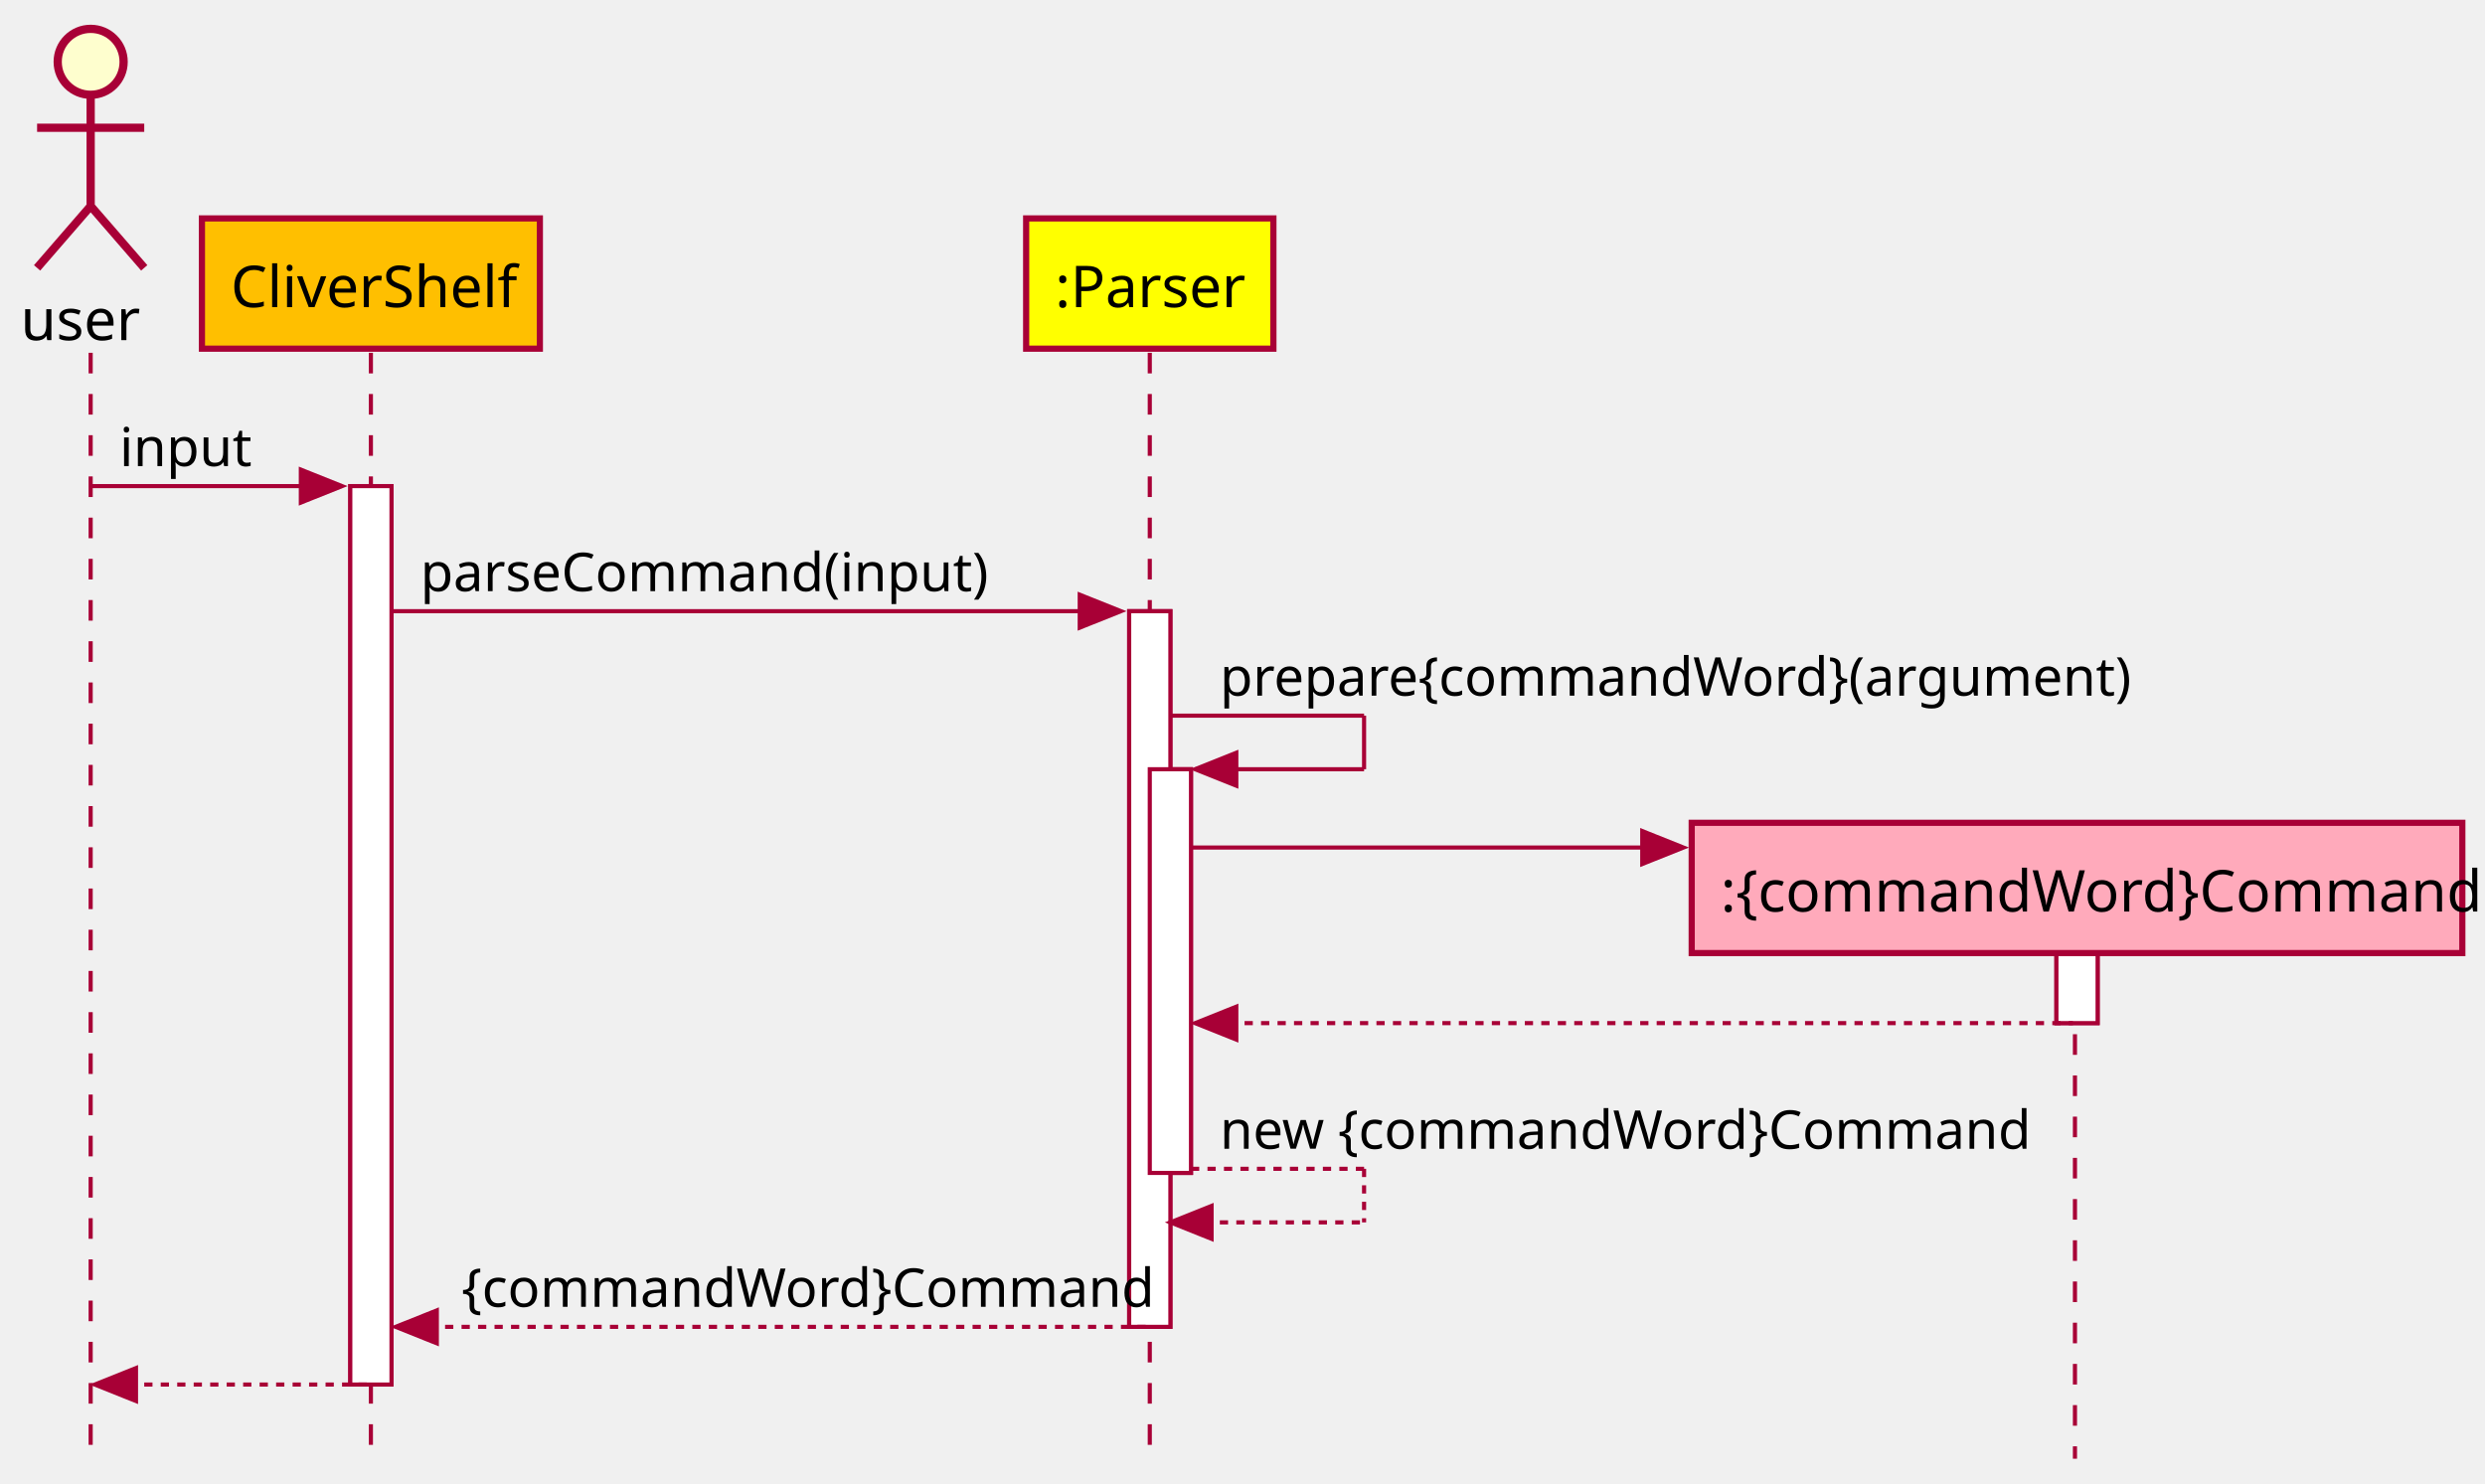
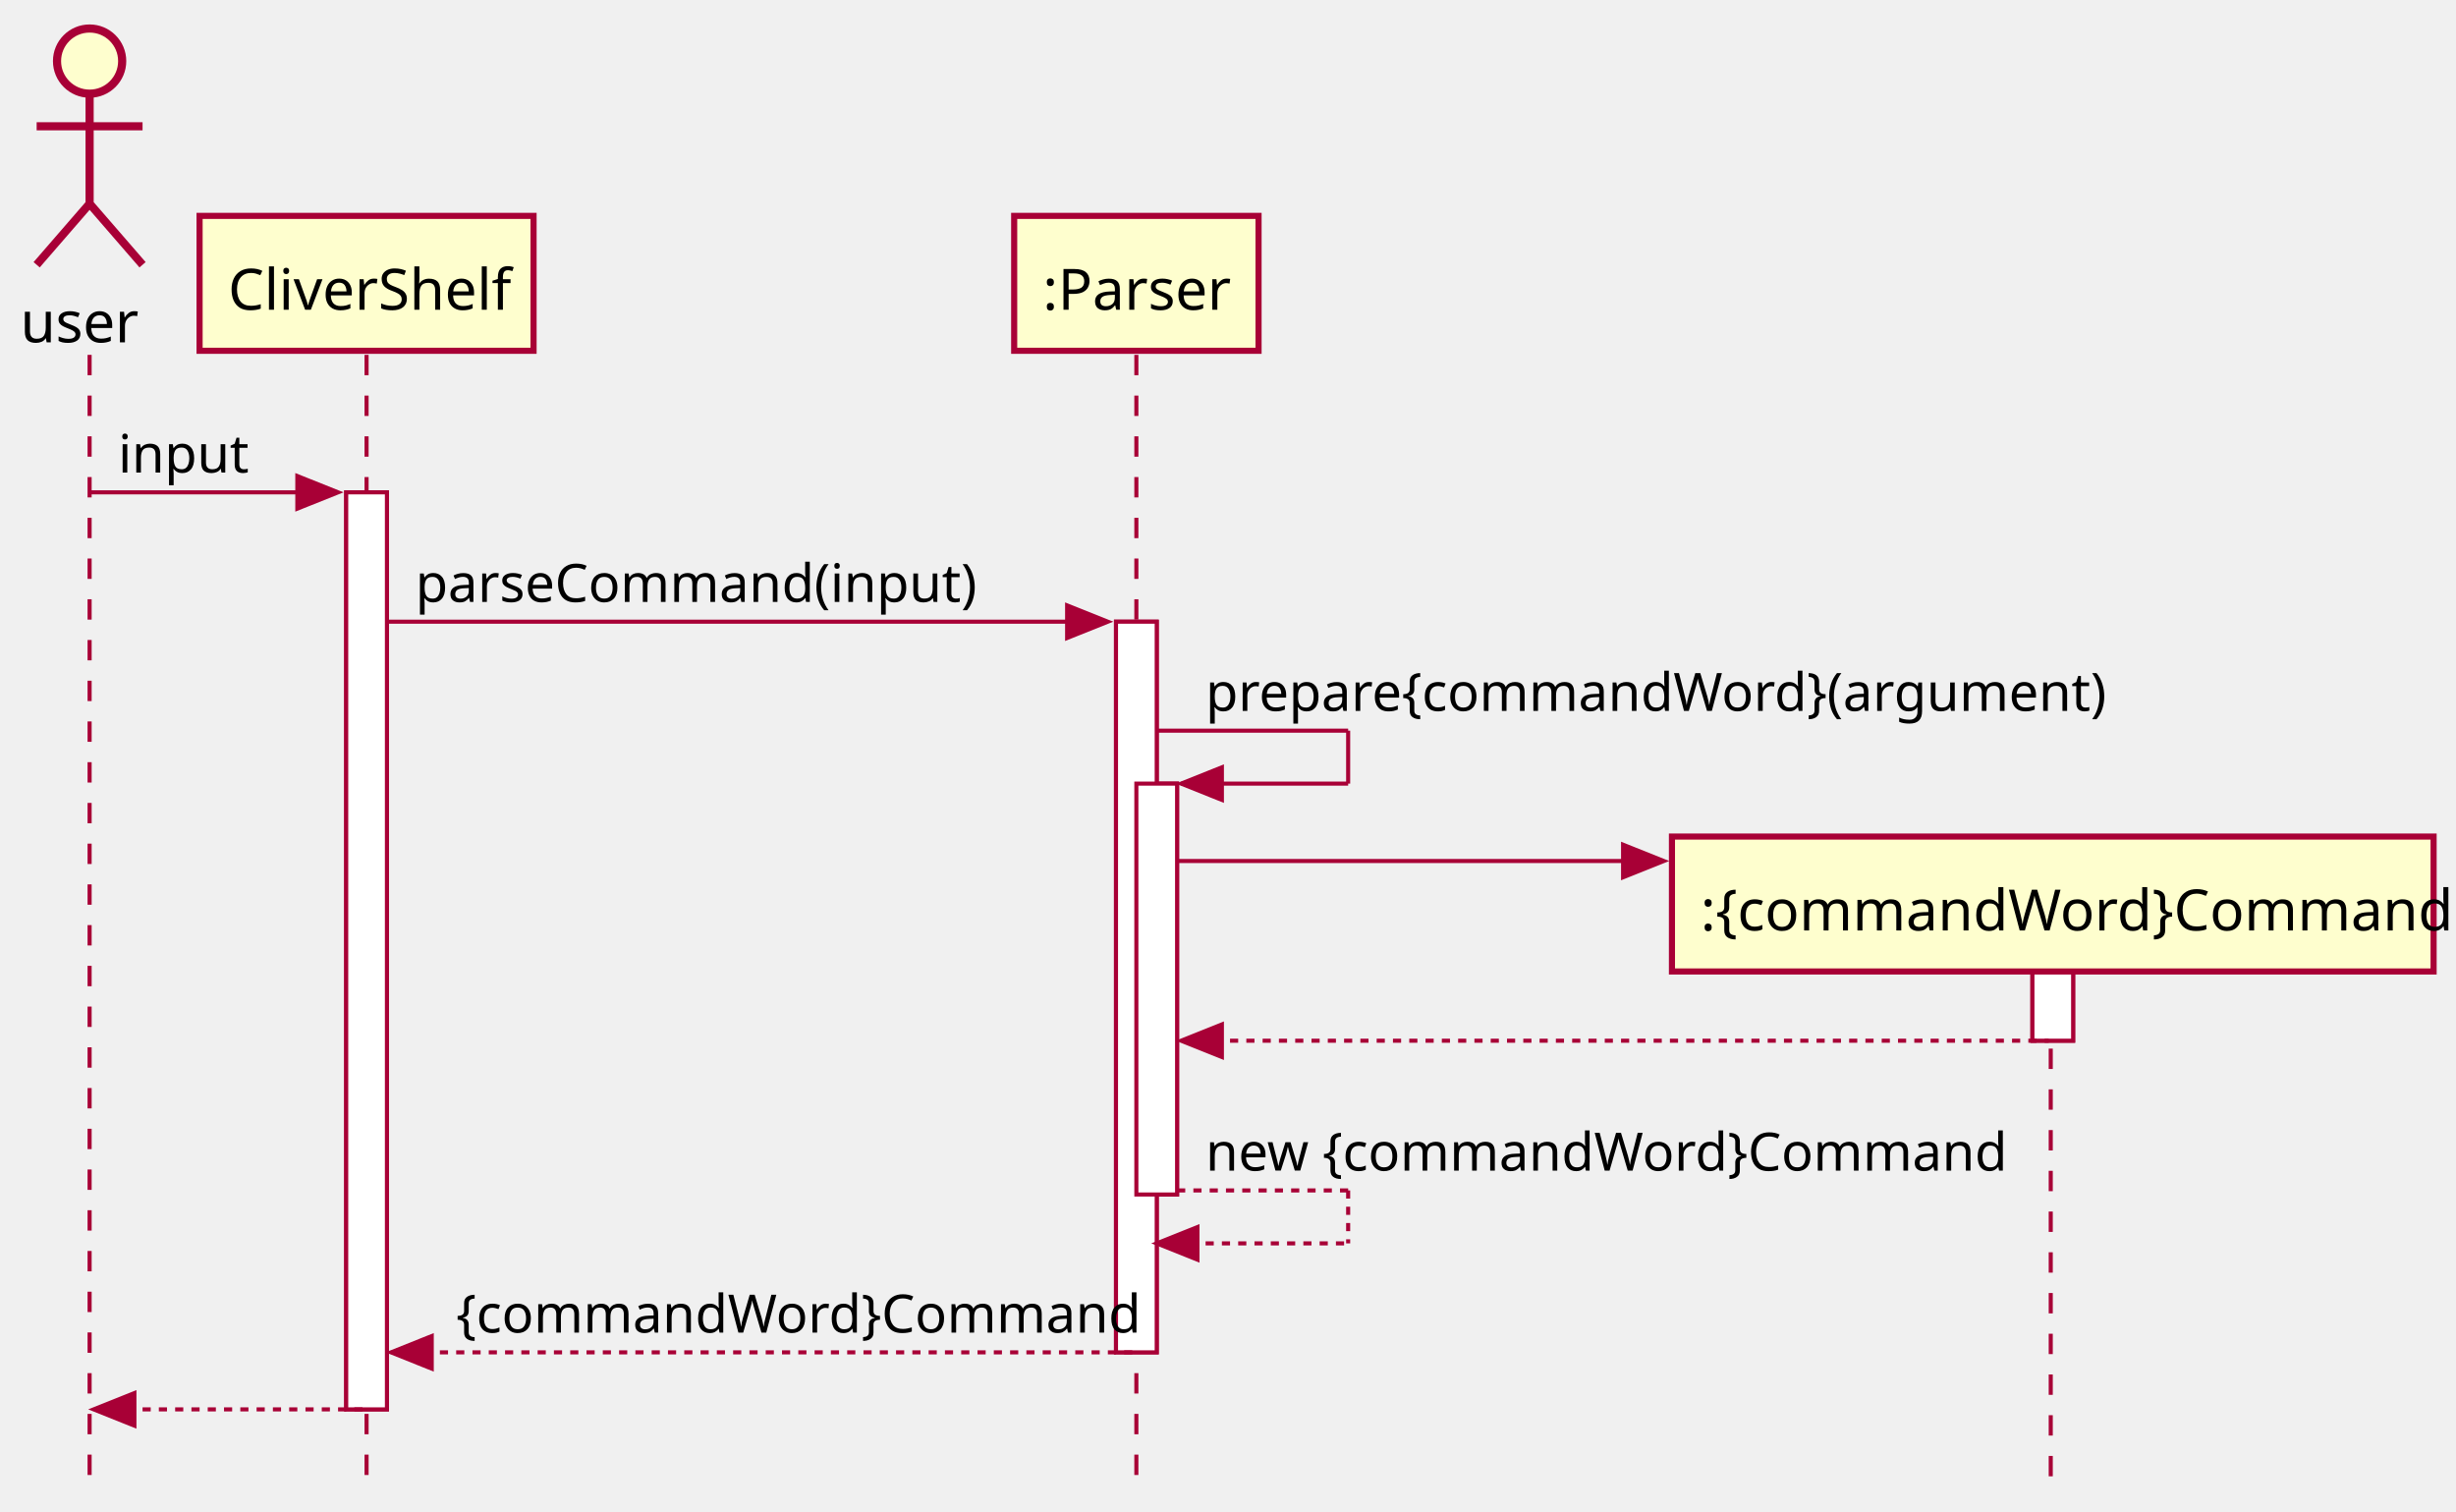
- <svg xmlns="http://www.w3.org/2000/svg" contentScriptType="application/ecmascript" contentStyleType="text/css" height="360px" preserveAspectRatio="none" style="width:603px;height:360px;background:#FFFFFF;" version="1.1" viewBox="0 0 603 360" width="603px" zoomAndPan="magnify">
+ <svg xmlns="http://www.w3.org/2000/svg" contentScriptType="application/ecmascript" contentStyleType="text/css" height="371px" preserveAspectRatio="none" style="width:603px;height:371px;background:#FFFFFF;" version="1.1" viewBox="0 0 603 371" width="603px" zoomAndPan="magnify">
  <defs />
  <g>
-     <rect fill="#FFFFFF" height="218.016" style="stroke:#A80036;stroke-width:1.0;" width="10" x="85" y="117.961" />
-     <rect fill="#FFFFFF" height="173.664" style="stroke:#A80036;stroke-width:1.0;" width="10" x="274" y="148.312" />
-     <rect fill="#FFFFFF" height="97.961" style="stroke:#A80036;stroke-width:1.0;" width="10" x="279" y="186.664" />
-     <rect fill="#FFFFFF" height="32.609" style="stroke:#A80036;stroke-width:1.0;" width="10" x="499" y="215.664" />
-     <line style="stroke:#A80036;stroke-width:1.0;stroke-dasharray:5.0,5.0;" x1="22" x2="22" y1="85.609" y2="353.977" />
-     <line style="stroke:#A80036;stroke-width:1.0;stroke-dasharray:5.0,5.0;" x1="90" x2="90" y1="85.609" y2="353.977" />
-     <line style="stroke:#A80036;stroke-width:1.0;stroke-dasharray:5.0,5.0;" x1="279" x2="279" y1="85.609" y2="353.977" />
-     <line style="stroke:#A80036;stroke-width:1.0;stroke-dasharray:5.0,5.0;" x1="503.5" x2="503.5" y1="230.969" y2="353.977" />
-     <text fill="#000000" font-family="sans-serif" font-size="14" lengthAdjust="spacing" textLength="28" x="5" y="82.533">user</text>
+     <rect fill="#FFFFFF" height="225.138" style="stroke:#A80036;stroke-width:1.0;" width="10" x="85" y="120.874" />
+     <rect fill="#FFFFFF" height="179.383" style="stroke:#A80036;stroke-width:1.0;" width="10" x="274" y="152.629" />
+     <rect fill="#FFFFFF" height="100.874" style="stroke:#A80036;stroke-width:1.0;" width="10" x="279" y="192.383" />
+     <rect fill="#FFFFFF" height="34.12" style="stroke:#A80036;stroke-width:1.0;" width="10" x="499" y="221.383" />
+     <line style="stroke:#A80036;stroke-width:1.0;stroke-dasharray:5.0,5.0;" x1="22" x2="22" y1="87.12" y2="364.012" />
+     <line style="stroke:#A80036;stroke-width:1.0;stroke-dasharray:5.0,5.0;" x1="90" x2="90" y1="87.12" y2="364.012" />
+     <line style="stroke:#A80036;stroke-width:1.0;stroke-dasharray:5.0,5.0;" x1="279" x2="279" y1="87.12" y2="364.012" />
+     <line style="stroke:#A80036;stroke-width:1.0;stroke-dasharray:5.0,5.0;" x1="503.5" x2="503.5" y1="237.443" y2="364.012" />
+     <text fill="#000000" font-family="sans-serif" font-size="14" lengthAdjust="spacing" textLength="28" x="5" y="84.044">user</text>
    <ellipse cx="22" cy="15" fill="#FEFECE" rx="8" ry="8" style="stroke:#A80036;stroke-width:2.0;" />
    <path d="M22,23 L22,50 M9,31 L35,31 M22,50 L9,65 M22,50 L35,65 " fill="none" style="stroke:#A80036;stroke-width:2.0;" />
-     <rect fill="#FFBF00" height="31.609" style="stroke:#A80036;stroke-width:1.5;" width="82" x="49" y="53" />
-     <text fill="#000000" font-family="sans-serif" font-size="14" lengthAdjust="spacing" textLength="68" x="56" y="74.533">CliverShelf</text>
-     <rect fill="#FFFF00" height="31.609" style="stroke:#A80036;stroke-width:1.5;" width="60" x="249" y="53" />
-     <text fill="#000000" font-family="sans-serif" font-size="14" lengthAdjust="spacing" textLength="46" x="256" y="74.533">:Parser</text>
-     <rect fill="#FFFFFF" height="218.016" style="stroke:#A80036;stroke-width:1.0;" width="10" x="85" y="117.961" />
-     <rect fill="#FFFFFF" height="173.664" style="stroke:#A80036;stroke-width:1.0;" width="10" x="274" y="148.312" />
-     <rect fill="#FFFFFF" height="97.961" style="stroke:#A80036;stroke-width:1.0;" width="10" x="279" y="186.664" />
-     <rect fill="#FFFFFF" height="32.609" style="stroke:#A80036;stroke-width:1.0;" width="10" x="499" y="215.664" />
-     <polygon fill="#A80036" points="73,113.961,83,117.961,73,121.961" style="stroke:#A80036;stroke-width:1.0;" />
-     <line style="stroke:#A80036;stroke-width:1.0;" x1="22" x2="79" y1="117.961" y2="117.961" />
-     <text fill="#000000" font-family="sans-serif" font-size="13" lengthAdjust="spacing" textLength="28" x="29" y="113.105">input</text>
-     <polygon fill="#A80036" points="262,144.312,272,148.312,262,152.312" style="stroke:#A80036;stroke-width:1.0;" />
-     <line style="stroke:#A80036;stroke-width:1.0;" x1="95" x2="268" y1="148.312" y2="148.312" />
-     <text fill="#000000" font-family="sans-serif" font-size="13" lengthAdjust="spacing" textLength="127" x="102" y="143.456">parseCommand(input)</text>
-     <line style="stroke:#A80036;stroke-width:1.0;" x1="284" x2="331" y1="173.664" y2="173.664" />
-     <line style="stroke:#A80036;stroke-width:1.0;" x1="331" x2="331" y1="173.664" y2="186.664" />
-     <line style="stroke:#A80036;stroke-width:1.0;" x1="290" x2="331" y1="186.664" y2="186.664" />
-     <polygon fill="#A80036" points="300,182.664,290,186.664,300,190.664" style="stroke:#A80036;stroke-width:1.0;" />
-     <text fill="#000000" font-family="sans-serif" font-size="13" lengthAdjust="spacing" textLength="201" x="296" y="168.808">prepare{commandWord}(argument)</text>
-     <polygon fill="#A80036" points="398.5,201.664,408.5,205.664,398.5,209.664" style="stroke:#A80036;stroke-width:1.0;" />
-     <line style="stroke:#A80036;stroke-width:1.0;" x1="289" x2="404.5" y1="205.664" y2="205.664" />
-     <rect fill="#FFAABB" height="31.609" style="stroke:#A80036;stroke-width:1.5;" width="187" x="410.5" y="199.664" />
-     <text fill="#000000" font-family="sans-serif" font-size="14" lengthAdjust="spacing" textLength="173" x="417.5" y="221.197">:{commandWord}Command</text>
-     <polygon fill="#A80036" points="300,244.273,290,248.273,300,252.273" style="stroke:#A80036;stroke-width:1.0;" />
-     <line style="stroke:#A80036;stroke-width:1.0;stroke-dasharray:2.0,2.0;" x1="294" x2="503" y1="248.273" y2="248.273" />
-     <line style="stroke:#A80036;stroke-width:1.0;stroke-dasharray:2.0,2.0;" x1="289" x2="331" y1="283.625" y2="283.625" />
-     <line style="stroke:#A80036;stroke-width:1.0;stroke-dasharray:2.0,2.0;" x1="331" x2="331" y1="283.625" y2="296.625" />
-     <line style="stroke:#A80036;stroke-width:1.0;stroke-dasharray:2.0,2.0;" x1="284" x2="331" y1="296.625" y2="296.625" />
-     <polygon fill="#A80036" points="294,292.625,284,296.625,294,300.625" style="stroke:#A80036;stroke-width:1.0;" />
-     <text fill="#000000" font-family="sans-serif" font-size="13" lengthAdjust="spacing" textLength="182" x="296" y="278.769">new {commandWord}Command</text>
-     <polygon fill="#A80036" points="106,317.977,96,321.977,106,325.977" style="stroke:#A80036;stroke-width:1.0;" />
-     <line style="stroke:#A80036;stroke-width:1.0;stroke-dasharray:2.0,2.0;" x1="100" x2="278" y1="321.977" y2="321.977" />
-     <text fill="#000000" font-family="sans-serif" font-size="13" lengthAdjust="spacing" textLength="155" x="112" y="317.12">{commandWord}Command</text>
-     <polygon fill="#A80036" points="33,331.977,23,335.977,33,339.977" style="stroke:#A80036;stroke-width:1.0;" />
-     <line style="stroke:#A80036;stroke-width:1.0;stroke-dasharray:2.0,2.0;" x1="27" x2="89" y1="335.977" y2="335.977" />
+     <rect fill="#FEFECE" height="33.12" style="stroke:#A80036;stroke-width:1.5;" width="82" x="49" y="53" />
+     <text fill="#000000" font-family="sans-serif" font-size="14" lengthAdjust="spacing" textLength="68" x="56" y="76.044">CliverShelf</text>
+     <rect fill="#FEFECE" height="33.12" style="stroke:#A80036;stroke-width:1.5;" width="60" x="249" y="53" />
+     <text fill="#000000" font-family="sans-serif" font-size="14" lengthAdjust="spacing" textLength="46" x="256" y="76.044">:Parser</text>
+     <rect fill="#FFFFFF" height="225.138" style="stroke:#A80036;stroke-width:1.0;" width="10" x="85" y="120.874" />
+     <rect fill="#FFFFFF" height="179.383" style="stroke:#A80036;stroke-width:1.0;" width="10" x="274" y="152.629" />
+     <rect fill="#FFFFFF" height="100.874" style="stroke:#A80036;stroke-width:1.0;" width="10" x="279" y="192.383" />
+     <rect fill="#FFFFFF" height="34.12" style="stroke:#A80036;stroke-width:1.0;" width="10" x="499" y="221.383" />
+     <polygon fill="#A80036" points="73,116.874,83,120.874,73,124.874" style="stroke:#A80036;stroke-width:1.0;" />
+     <line style="stroke:#A80036;stroke-width:1.0;" x1="22" x2="79" y1="120.874" y2="120.874" />
+     <text fill="#000000" font-family="sans-serif" font-size="13" lengthAdjust="spacing" textLength="28" x="29" y="116.018">input</text>
+     <polygon fill="#A80036" points="262,148.629,272,152.629,262,156.629" style="stroke:#A80036;stroke-width:1.0;" />
+     <line style="stroke:#A80036;stroke-width:1.0;" x1="95" x2="268" y1="152.629" y2="152.629" />
+     <text fill="#000000" font-family="sans-serif" font-size="13" lengthAdjust="spacing" textLength="127" x="102" y="147.773">parseCommand(input)</text>
+     <line style="stroke:#A80036;stroke-width:1.0;" x1="284" x2="331" y1="179.383" y2="179.383" />
+     <line style="stroke:#A80036;stroke-width:1.0;" x1="331" x2="331" y1="179.383" y2="192.383" />
+     <line style="stroke:#A80036;stroke-width:1.0;" x1="290" x2="331" y1="192.383" y2="192.383" />
+     <polygon fill="#A80036" points="300,188.383,290,192.383,300,196.383" style="stroke:#A80036;stroke-width:1.0;" />
+     <text fill="#000000" font-family="sans-serif" font-size="13" lengthAdjust="spacing" textLength="201" x="296" y="174.527">prepare{commandWord}(argument)</text>
+     <polygon fill="#A80036" points="398.5,207.383,408.5,211.383,398.5,215.383" style="stroke:#A80036;stroke-width:1.0;" />
+     <line style="stroke:#A80036;stroke-width:1.0;" x1="289" x2="404.5" y1="211.383" y2="211.383" />
+     <rect fill="#FEFECE" height="33.12" style="stroke:#A80036;stroke-width:1.5;" width="187" x="410.5" y="205.383" />
+     <text fill="#000000" font-family="sans-serif" font-size="14" lengthAdjust="spacing" textLength="173" x="417.5" y="228.427">:{commandWord}Command</text>
+     <polygon fill="#A80036" points="300,251.503,290,255.503,300,259.503" style="stroke:#A80036;stroke-width:1.0;" />
+     <line style="stroke:#A80036;stroke-width:1.0;stroke-dasharray:2.0,2.0;" x1="294" x2="503" y1="255.503" y2="255.503" />
+     <line style="stroke:#A80036;stroke-width:1.0;stroke-dasharray:2.0,2.0;" x1="289" x2="331" y1="292.258" y2="292.258" />
+     <line style="stroke:#A80036;stroke-width:1.0;stroke-dasharray:2.0,2.0;" x1="331" x2="331" y1="292.258" y2="305.258" />
+     <line style="stroke:#A80036;stroke-width:1.0;stroke-dasharray:2.0,2.0;" x1="284" x2="331" y1="305.258" y2="305.258" />
+     <polygon fill="#A80036" points="294,301.258,284,305.258,294,309.258" style="stroke:#A80036;stroke-width:1.0;" />
+     <text fill="#000000" font-family="sans-serif" font-size="13" lengthAdjust="spacing" textLength="182" x="296" y="287.401">new {commandWord}Command</text>
+     <polygon fill="#A80036" points="106,328.012,96,332.012,106,336.012" style="stroke:#A80036;stroke-width:1.0;" />
+     <line style="stroke:#A80036;stroke-width:1.0;stroke-dasharray:2.0,2.0;" x1="100" x2="278" y1="332.012" y2="332.012" />
+     <text fill="#000000" font-family="sans-serif" font-size="13" lengthAdjust="spacing" textLength="155" x="112" y="327.156">{commandWord}Command</text>
+     <polygon fill="#A80036" points="33,342.012,23,346.012,33,350.012" style="stroke:#A80036;stroke-width:1.0;" />
+     <line style="stroke:#A80036;stroke-width:1.0;stroke-dasharray:2.0,2.0;" x1="27" x2="89" y1="346.012" y2="346.012" />
  </g>
</svg>
